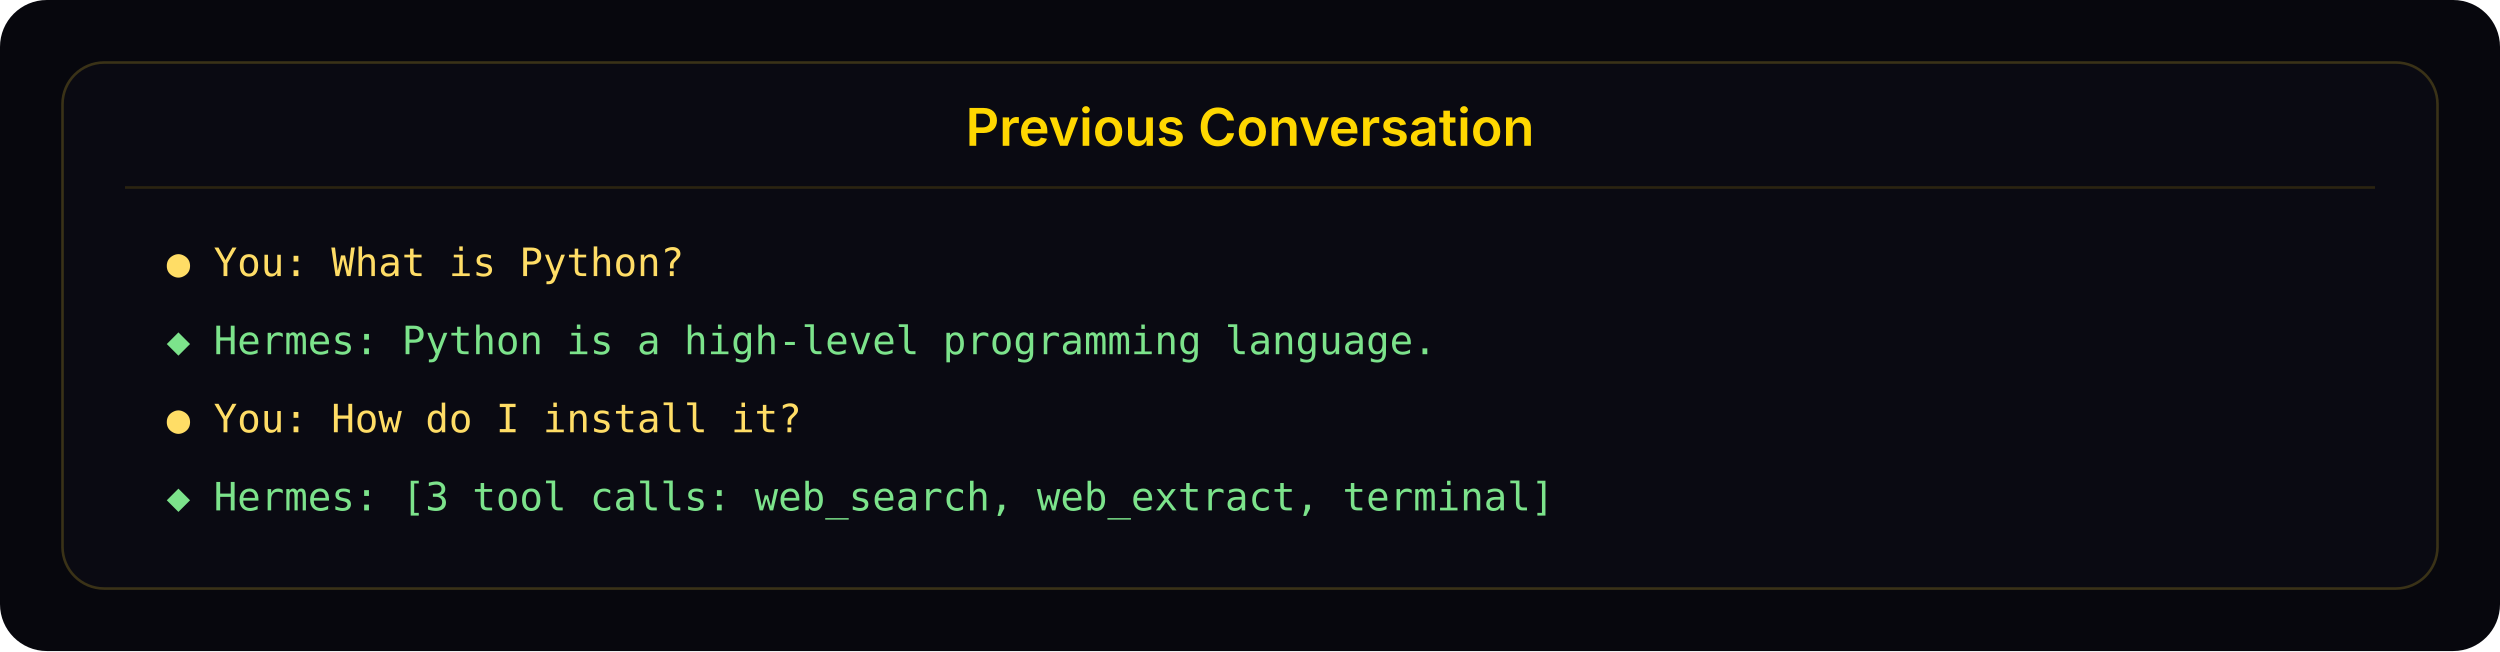
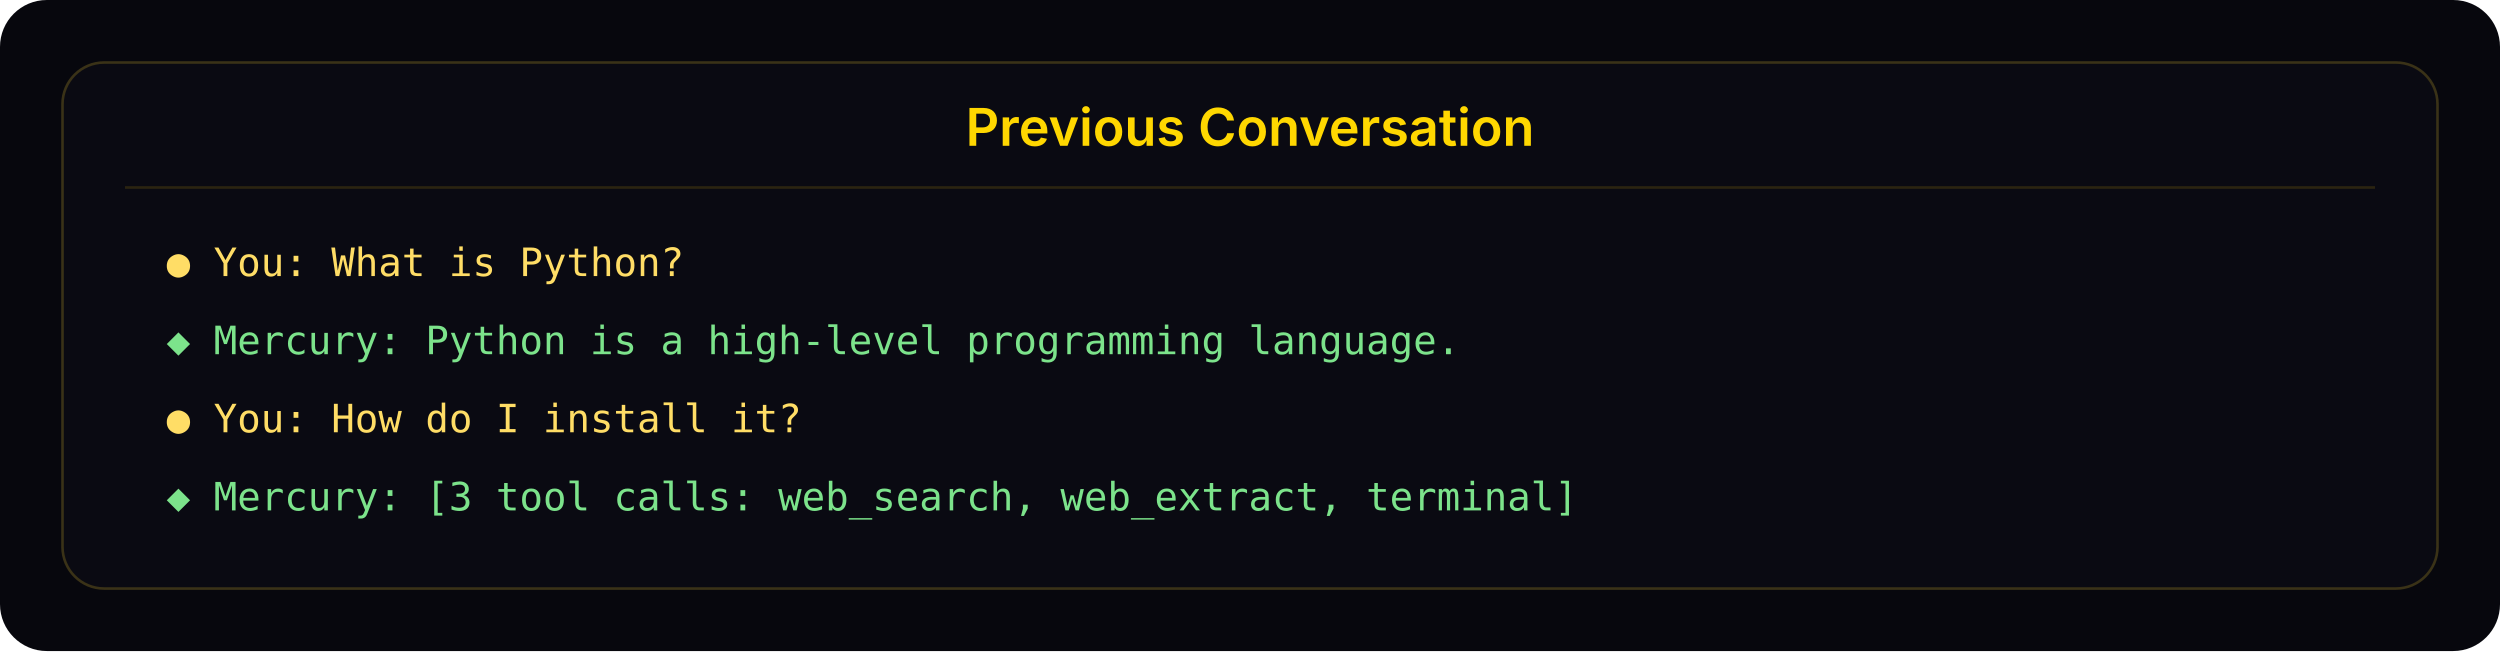
<svg xmlns="http://www.w3.org/2000/svg" width="960" height="250" viewBox="0 0 960 250" role="img" aria-labelledby="title desc">
  <rect width="960" height="250" rx="18" fill="#07070d" />
  <rect x="24" y="24" width="912" height="202" rx="16" fill="#0a0a12" stroke="#3a3217" />
  <text x="480" y="56" text-anchor="middle" fill="#ffd700" font-family="Inter, sans-serif" font-size="20" font-weight="600">Previous Conversation</text>
  <line x1="48" y1="72" x2="912" y2="72" stroke="#2b2410" />
  <text x="64" y="106" fill="#ffdd66" font-family="JetBrains Mono, monospace" font-size="15">● You: What is Python?</text>
-   <text x="64" y="136" fill="#7ce38b" font-family="JetBrains Mono, monospace" font-size="15">◆ Hermes: Python is a high-level programming language.</text>
+   <text x="64" y="136" fill="#7ce38b" font-family="JetBrains Mono, monospace" font-size="15">◆ Mercury: Python is a high-level programming language.</text>
  <text x="64" y="166" fill="#ffdd66" font-family="JetBrains Mono, monospace" font-size="15">● You: How do I install it?</text>
-   <text x="64" y="196" fill="#7ce38b" font-family="JetBrains Mono, monospace" font-size="15">◆ Hermes: [3 tool calls: web_search, web_extract, terminal]</text>
+   <text x="64" y="196" fill="#7ce38b" font-family="JetBrains Mono, monospace" font-size="15">◆ Mercury: [3 tool calls: web_search, web_extract, terminal]</text>
</svg>
